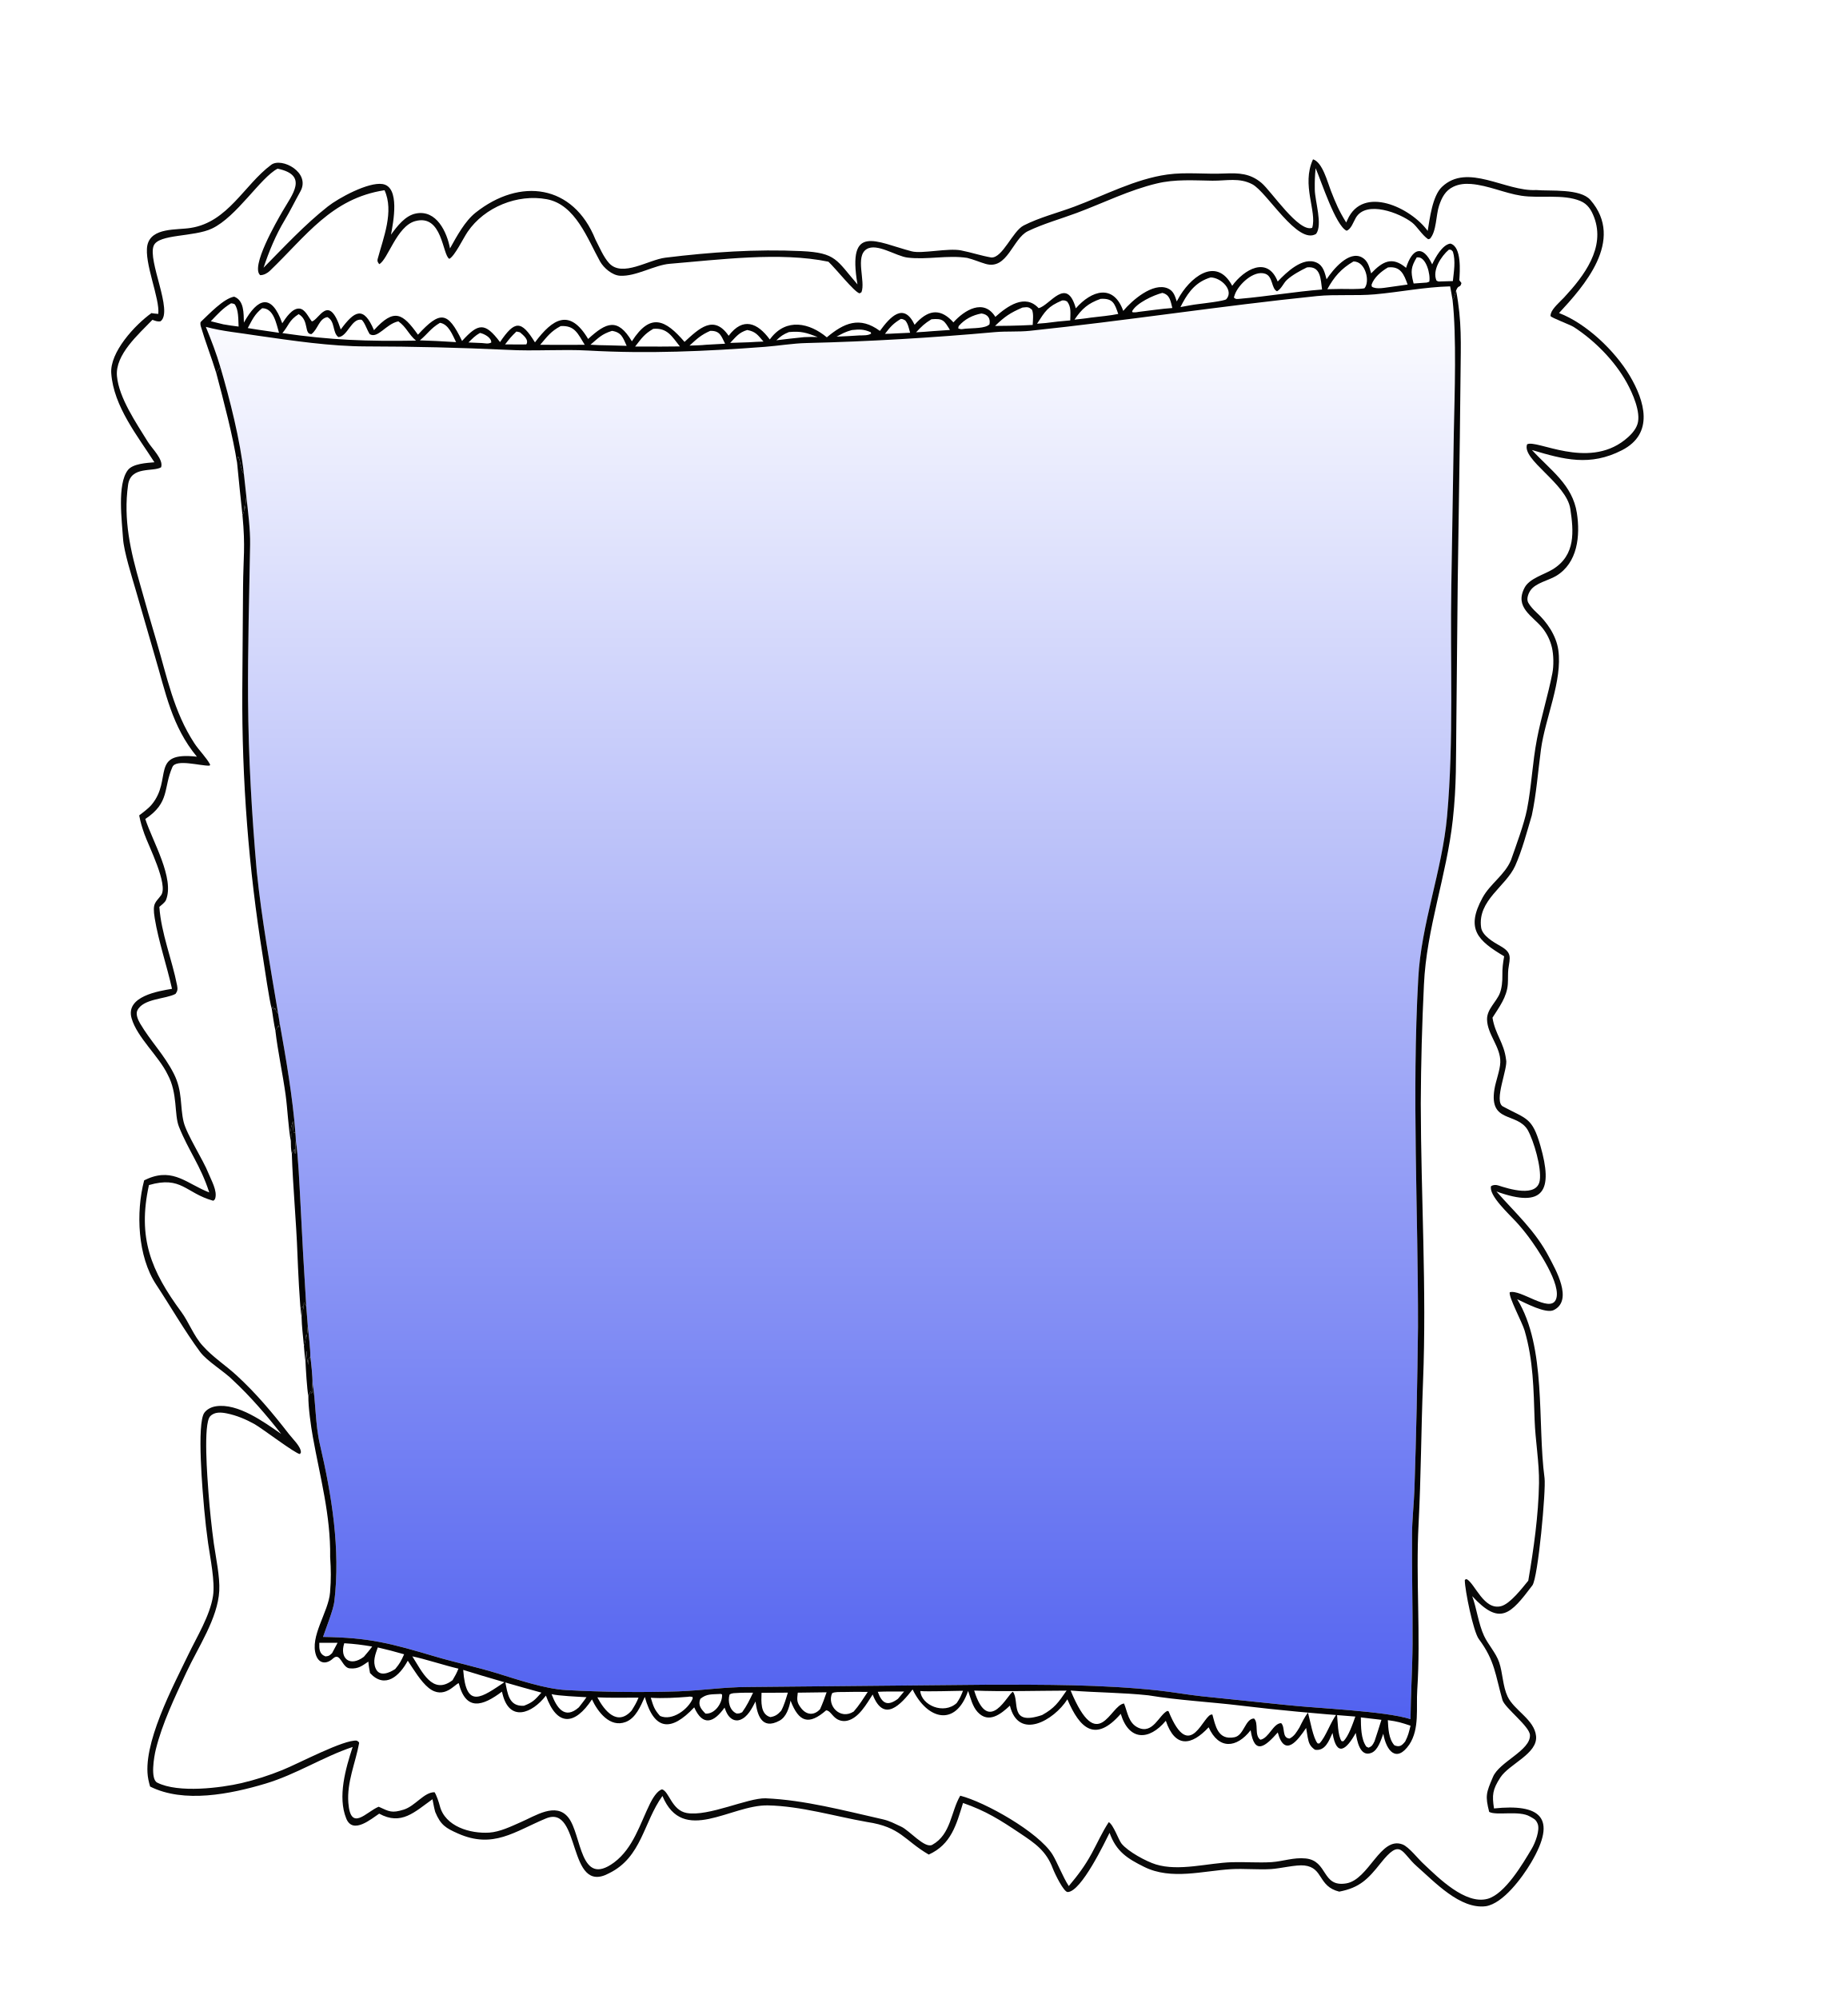
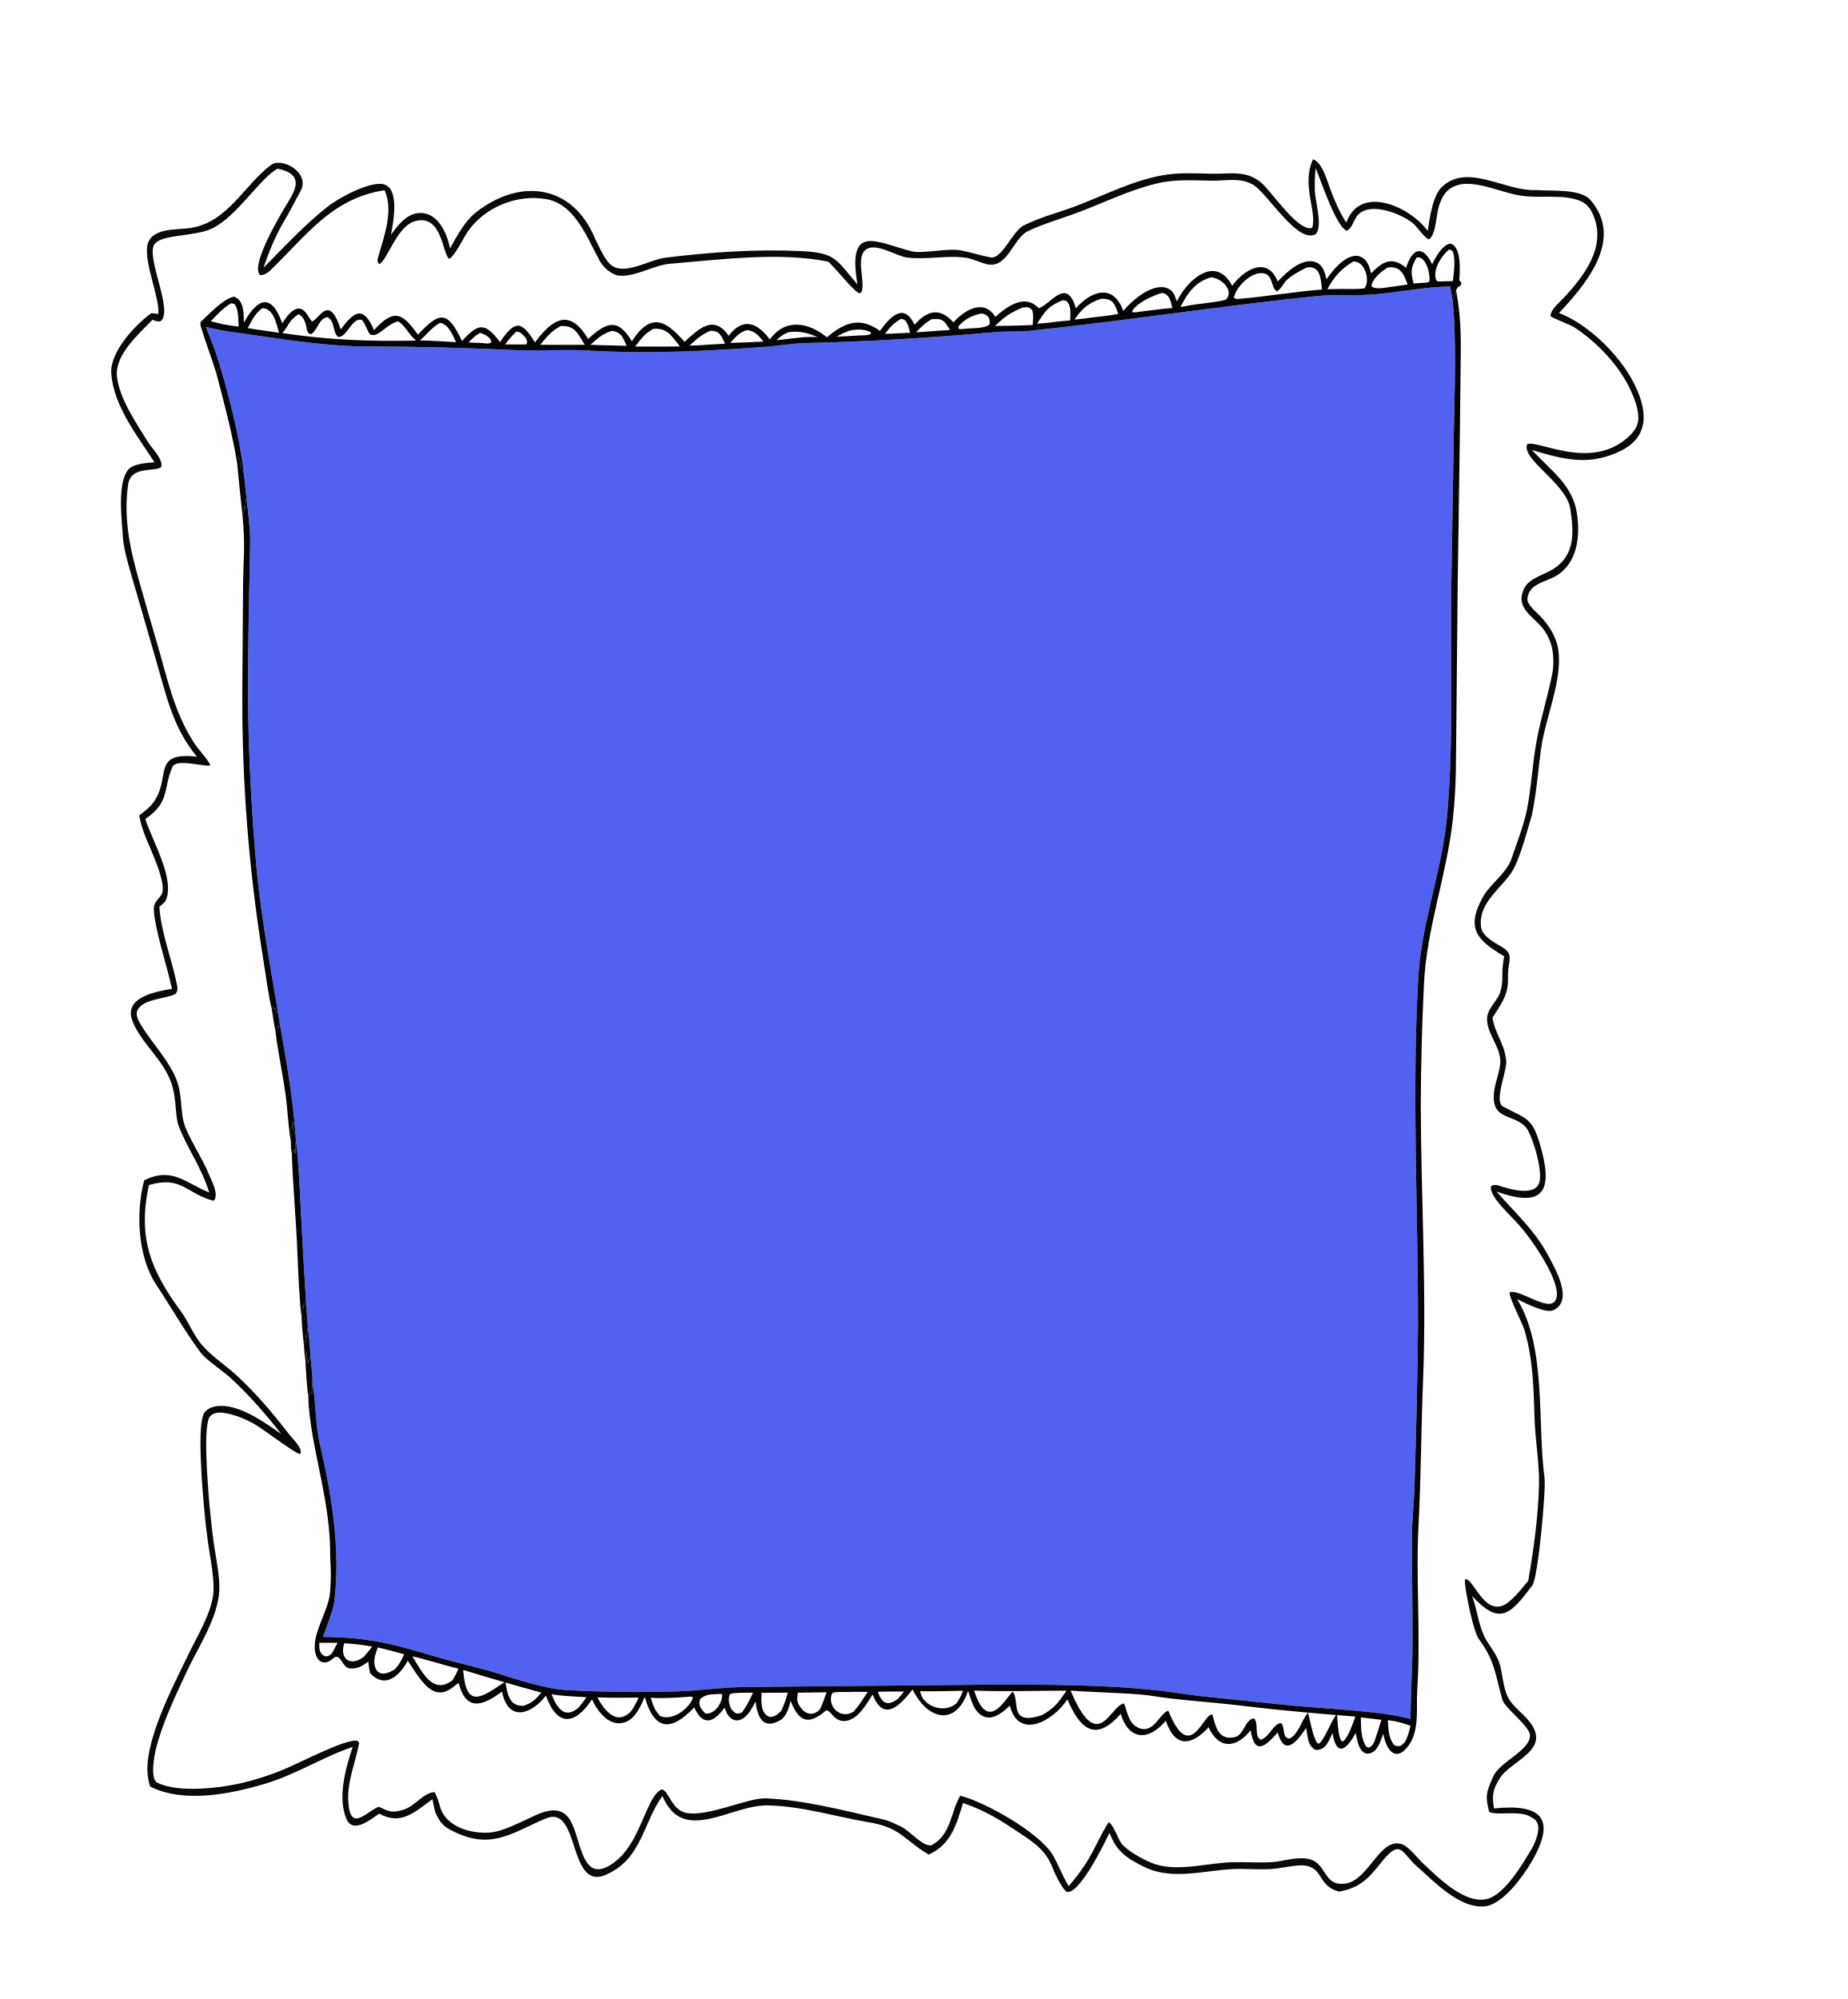
<svg xmlns="http://www.w3.org/2000/svg" preserveAspectRatio="none" overflow="visible" style="display: block;" width="177.129" height="191.625" viewBox="0 0 177.129 191.625" fill="none">
  <g id="dont eat meat frame">
    <path id="Vector" d="M125.858 15.271C126.764 15.555 127.225 17.394 127.567 18.274C128.023 19.445 128.362 20.246 129.04 21.328L129.156 21.071C130.644 17.708 135.246 19.916 136.85 22.134C137.049 20.961 137.296 18.793 138.216 17.916C140.672 15.579 144.297 18.375 147.245 18.217C148.608 18.338 151.477 18.052 152.445 19.166C155.804 23.036 151.764 27.496 149.44 30.008C152.054 30.999 154.807 33.643 156.212 36.007C157.655 38.438 158.585 41.565 155.468 43.16C152.413 44.724 149.924 44.06 146.842 43.138C148.636 45.091 150.73 46.461 151.151 49.184C151.482 51.335 151.24 53.971 149.148 55.216C148.427 55.645 147.172 55.884 146.689 56.613C146.48 56.931 146.3 57.419 146.488 57.769C146.658 58.086 147.009 58.468 147.276 58.71C148.27 59.611 149.173 60.916 149.37 62.305C149.787 65.249 148.112 68.827 147.706 71.85C147.425 73.954 147.264 76.155 146.828 78.171C146.369 79.719 145.893 81.538 145.233 83.007C144.351 84.974 141.62 86.301 141.969 88.898C142.076 89.696 143.163 90.317 143.817 90.687C144.954 91.33 144.744 91.77 144.578 92.909C144.534 93.276 144.561 93.909 144.531 94.336C144.444 95.577 143.702 96.541 143.061 97.557C143.324 99.177 144.158 99.922 144.362 101.566C144.584 102.371 143.138 105.569 144.065 106.068C146.33 107.288 146.862 107.085 147.654 109.834C148.873 114.071 148.053 115.889 143.442 114.217C145.26 116.302 147.162 117.956 148.501 120.538C149.061 121.619 150.846 124.652 148.926 125.587C148.17 125.957 146.219 124.909 145.428 124.544C148.258 129.164 147.342 136.381 148.052 141.698C148.198 142.795 147.434 151.249 146.884 151.977C144.788 154.752 143.78 155.892 141.117 153.008C141.547 154.173 141.713 155.652 142.251 156.811C142.642 157.653 143.394 158.449 143.699 159.346C144.05 160.378 144.036 161.616 144.503 162.618C145.133 163.967 147.068 164.819 147.237 166.412C147.418 168.113 144.666 169.084 143.814 170.393C143.056 171.556 143.013 172.084 143.206 173.358C147.535 172.905 149.378 174.146 146.741 178.586C145.908 179.987 144.081 182.475 142.418 182.732C139.96 183.04 137.531 180.419 135.809 178.906C134.302 177.582 134.298 176.134 132.336 178.609C131.123 180.139 130.328 180.957 128.371 181.333C126.31 180.828 126.875 179.035 125.031 178.826C124.242 178.737 122.723 179.115 121.851 179.17C120.617 179.248 119.209 179.107 118.015 179.179C115.293 179.342 112.276 180.244 109.691 178.969C108.05 178.16 106.992 177.479 106.357 175.695C105.945 176.503 103.662 181.335 102.345 181.372C101.968 181.383 101.125 179.651 100.914 179.107C100.279 177.414 99.201 176.694 97.788 175.749C95.841 174.446 94.516 173.602 92.31 172.835C91.672 174.915 91.174 176.811 89.025 177.78C86.662 176.405 86.357 175.143 83.11 174.657C79.999 174.109 76.768 173.132 73.612 173.066C70.029 172.99 65.476 176.898 63.498 172.162C61.679 174.681 61.518 178.027 58.398 179.562C54.333 181.777 55.73 172.9 52.325 174.32C49.32 175.572 47.277 177.258 43.898 175.76C42.736 175.244 42.24 174.955 41.718 173.696C41.612 173.33 41.531 172.856 41.454 172.475C39.733 173.701 38.467 175.02 36.347 173.858C35.604 174.344 33.824 175.89 33.19 174.325C32.343 172.236 33.134 169.518 33.803 167.466C30.982 168.402 28.397 170.098 25.434 170.983C22.096 171.98 17.625 172.888 14.387 171.258C14.322 171.036 14.266 170.81 14.219 170.582C13.561 167.299 16.621 161.592 18.052 158.61C18.864 156.917 20.127 154.881 20.418 152.994C20.629 151.631 20.15 149.351 19.945 147.915C19.794 146.84 19.671 145.76 19.574 144.679C19.439 143.189 18.829 136.445 19.593 135.418C19.849 135.074 20.283 134.869 20.699 134.806C22.8 134.48 25.317 136.325 26.951 137.455C25.583 135.699 23.986 133.847 22.353 132.331C21.533 131.482 19.855 130.505 19.175 129.585C17.745 127.653 16.289 125.138 14.97 123.142C13.187 120.444 13.01 116.215 13.818 113.148C13.943 113.086 14.069 113.028 14.197 112.974C16.658 111.942 17.982 113.518 20.057 114.307C19.216 111.702 18.091 110.35 17.154 108.012C16.682 106.834 17.053 104.815 16.067 103.002C15.227 101.241 13.144 99.46 12.614 97.615C12.008 95.503 15.207 95.004 16.488 94.789C15.989 92.554 15.202 90.275 14.83 88.022C14.582 86.524 14.916 86.54 15.441 85.816C16.162 84.823 14.224 81.059 13.84 79.946C13.594 79.233 13.498 78.942 13.342 78.163C13.731 77.865 14.246 77.486 14.547 77.121C16.568 74.677 14.343 72.024 18.874 72.537C16.454 69.614 15.879 66.369 14.843 62.896L13.017 56.585C12.658 55.336 11.869 52.876 11.793 51.615C11.693 49.967 11.206 46.423 12.258 45.06C12.735 44.442 14.069 44.376 14.801 44.314C13.241 41.853 10.885 38.979 10.664 35.777C10.525 33.767 12.91 31.164 14.526 30.007C14.495 30.03 15.097 30.089 15.172 30.09C15.338 28.613 13.796 25.186 14.125 23.513C14.504 21.77 16.963 22.071 18.297 21.845C21.858 21.283 23.412 17.715 25.999 15.796C27.004 15.051 29.815 16.536 28.789 18.357C28.304 19.219 27.793 20.272 27.27 21.137C26.439 22.513 25.764 24.15 25.264 25.664C27.24 23.664 29.206 21.54 31.423 19.794C32.471 18.969 35.305 17.431 36.665 17.643C38.372 17.909 37.698 21.308 37.478 22.495C38.075 21.681 38.834 20.668 39.871 20.465C41.846 20.077 42.846 22.259 43.134 23.811C43.8 22.619 44.564 21.198 45.584 20.388C49.845 17.007 54.944 17.659 57.075 22.957C57.449 23.674 57.843 24.634 58.384 25.226C59.65 26.61 62.155 24.9 63.779 24.701C68.134 24.168 72.448 23.866 76.828 24.072C80.171 24.229 80.169 24.932 82.192 27.261C81.192 21.368 83.974 23.2 87.391 24.093C88.366 24.348 90.864 23.759 92.112 24.002C93.154 24.205 94 24.506 95.019 24.683C96.107 24.742 97.05 22.173 98.116 21.618C99.671 20.828 101.363 20.415 103.007 19.799C105.889 18.72 108.818 17.161 111.889 16.73C113.668 16.479 115.598 16.718 117.394 16.63C118.758 16.575 119.822 16.615 120.914 17.529C121.859 18.32 124.484 22.315 125.779 21.838C126.258 20.257 124.72 17.745 125.858 15.271ZM14.611 30.658C13.296 32.034 11.022 33.988 11.211 36.056C11.402 38.151 13.067 40.555 14.164 42.342C14.567 42.998 15.703 44.06 15.441 44.797C14.663 45.26 12.534 44.649 12.277 46.477C11.806 49.822 12.518 52.849 13.422 55.994C13.932 57.817 14.456 59.636 14.995 61.45C16.006 64.871 16.647 68.217 18.628 71.246C19.086 71.946 19.763 72.585 20.146 73.297L20.087 73.397C19.217 73.433 16.877 72.727 16.527 73.524C15.631 75.56 16.31 76.921 13.927 78.509C14.618 80.648 16.767 84.213 15.903 86.294C15.821 86.493 15.45 86.789 15.274 86.933C15.452 89.481 16.494 91.984 16.978 94.477C17.043 94.814 17.02 95.009 16.828 95.272C15.894 95.784 13.682 95.708 13.155 96.887C12.998 97.239 13.239 97.789 13.426 98.105C14.44 99.826 15.744 101.113 16.661 102.923C17.522 104.622 17.242 106.038 17.599 107.536C17.887 108.742 19.486 111.201 19.976 112.457C20.227 113.1 20.871 114.166 20.619 114.91C20.594 114.982 20.485 115.116 20.41 115.096C17.779 114.359 17.407 112.693 14.277 113.601C13.166 118.662 14.475 121.828 17.384 125.767C18.094 126.73 18.588 128.101 19.441 129.016C20.347 130.05 21.641 130.892 22.682 131.848C24.562 133.576 26.136 135.455 27.697 137.471C28.077 137.963 28.863 138.686 28.842 139.233L28.753 139.386C28.363 139.393 25.125 136.926 24.417 136.528C23.583 136.06 22.681 135.679 21.741 135.49C21.198 135.38 20.568 135.323 20.148 135.763C19.458 136.488 19.892 141.817 19.983 143.082C20.107 144.716 20.279 146.347 20.498 147.972C20.694 149.33 21.088 151.147 21.017 152.497C20.878 155.142 18.971 157.932 17.862 160.321C16.768 162.678 15.56 165.177 14.937 167.698C14.758 168.419 14.401 170.542 15.067 170.881C17.1 171.917 21.218 171.376 23.142 170.93C24.486 170.612 25.804 170.191 27.084 169.669C28.627 169.048 33.002 166.718 34.206 166.859C34.292 166.922 34.444 166.986 34.421 167.108C34.075 169.001 33.237 170.821 33.39 172.817C33.608 175.664 35.132 173.655 36.299 173.194C37.324 173.661 37.549 173.828 38.695 173.472C39.808 173.128 40.642 171.793 41.653 171.803C41.827 172.04 42.076 172.788 42.154 173.101C42.654 175.099 45.086 175.791 46.902 175.674C47.907 175.609 49.005 175.076 49.907 174.678C51.279 174.097 53.276 172.71 54.477 174.227C55.783 175.876 55.554 180.994 58.874 178.529C60.703 177.155 61.347 174.842 62.313 172.879C62.526 172.446 62.99 171.646 63.464 171.528C64.151 171.741 64.385 173.541 65.835 173.796C67.906 174.159 71.656 172.342 73.384 172.386C77.099 172.543 80.94 173.569 84.567 174.387C85.337 174.56 85.705 174.8 86.374 175.1C87.171 175.459 88.648 177.241 89.368 176.841C91.167 175.841 91.139 173.662 92.043 172.136C94.397 172.732 99.535 175.609 100.886 177.774C101.313 178.459 101.878 179.928 102.447 180.799C103.315 179.766 103.987 178.877 104.643 177.672C105.193 176.666 105.649 175.623 106.28 174.671C106.737 174.928 107.215 176.372 107.505 176.731C108.126 177.498 109.875 178.44 110.785 178.721C113.016 179.412 115.786 178.583 118.091 178.512C119.349 178.473 120.621 178.583 121.882 178.505C123.018 178.427 123.991 178.035 125.152 178.152C127.309 178.37 126.675 180.931 129.035 180.544C131.232 180.183 132.311 175.992 134.445 176.81C135.053 177.043 135.974 178.244 136.465 178.679C137.889 180.018 140.463 182.605 142.592 182.021C144.267 181.562 145.973 178.651 146.831 177.204C147.155 176.659 147.629 175.435 147.391 174.832C147.214 174.382 146.985 174.33 146.655 174.134C145.626 173.523 143.447 174.074 142.744 173.69C142.355 172.157 142.449 171.871 143.104 170.345C143.699 168.89 146.717 167.809 146.652 166.325C146.614 165.477 144.231 163.712 144.016 162.961C143.325 160.547 143.304 159.208 141.751 157.119C141.22 156.405 140.415 152.448 140.407 151.482C140.417 151.38 140.635 151.373 140.598 151.383C141.391 151.816 142.24 154.395 143.886 153.967C144.756 153.742 145.891 152.254 146.491 151.525C147.006 148.507 147.472 145.24 147.52 142.185C147.552 140.205 147.165 138.088 147.099 136.123C146.999 133.164 146.974 130.416 146.14 127.549C145.913 126.77 144.597 124.337 144.713 123.878C145.727 123.55 148.511 125.862 149.12 124.614C149.796 123.227 147.278 119.585 146.54 118.596C146.159 118.082 145.751 117.588 145.318 117.116C144.703 116.437 142.662 114.583 142.926 113.7C143.133 113.572 143.389 113.565 143.611 113.637C144.596 113.954 147.352 114.845 147.595 113.14C147.766 111.94 147.039 109.397 146.429 108.306C145.389 106.605 142.725 107.681 143.246 104.423C143.372 103.634 143.783 102.606 143.809 101.842C143.863 100.368 142.561 99.173 142.539 97.72C142.524 96.747 143.418 96.064 143.756 95.231C143.96 94.728 144.018 94.048 144.008 93.498C143.996 92.832 144.062 92.332 144.179 91.67C141.638 90.159 140.471 89.047 142.109 86.051C142.841 84.712 144.249 83.869 144.836 82.445C145.316 81.067 146.091 78.994 146.367 77.599C146.811 75.355 146.884 73.111 147.329 70.815C147.749 68.647 148.382 66.663 148.802 64.528C148.941 63.823 148.925 62.756 148.753 62.049C148.591 61.372 148.281 60.738 147.845 60.195C146.933 59.058 145.13 58.233 146.143 56.325C146.609 55.448 147.995 55.087 148.824 54.583C151.069 53.215 150.835 50.891 150.521 48.782C150.156 46.336 145.83 44.069 146.379 42.592C147.291 42.092 152.142 45.005 155.731 42.183C156.23 41.79 156.769 41.262 156.961 40.645C157.311 39.52 156.477 37.669 155.94 36.696C154.788 34.599 152.855 32.642 150.844 31.342C150.54 31.145 148.693 30.454 148.627 30.297C148.606 30.249 148.66 30.052 148.666 30.031C148.815 29.54 149.591 28.873 149.94 28.497C151.836 26.451 153.908 23.742 152.8 20.822C152.537 20.13 152.192 19.562 151.483 19.266C149.834 18.578 147.601 19.035 145.826 18.763C144.195 18.513 142.662 17.77 141.011 17.637C140.422 17.59 139.857 17.643 139.315 17.898C138.545 18.262 138.206 18.93 137.945 19.703C137.631 20.634 137.71 22.167 137.067 22.888L136.897 22.935C136.293 22.52 135.842 21.715 135.358 21.338C134.183 20.421 130.955 19.164 129.959 20.881C129.717 21.296 129.511 21.97 129.075 22.117C128.016 21.626 126.645 17.346 126.107 16.122C126.034 16.95 126.018 17.321 126.027 18.145C126.041 19.311 126.802 21.525 126.157 22.418C124.393 23.52 121.451 18.413 120.045 17.668C118.796 17.006 117.578 17.334 116.221 17.322C114.428 17.296 112.643 17.162 110.88 17.589C108.236 18.218 105.752 19.465 103.213 20.411C101.691 20.979 99.966 21.462 98.528 22.16C97.061 22.871 96.569 25.906 94.476 25.297C93.878 25.123 93.308 24.866 92.706 24.721C90.803 24.434 88.877 24.924 86.987 24.692C85.883 24.556 84.056 23.27 83.072 23.881C81.938 24.585 82.988 26.969 82.574 28.014L82.394 28.123C81.878 27.987 80.144 25.78 79.408 25.088C74.788 24.123 68.913 24.899 64.195 25.287C62.73 25.407 60.97 26.514 59.444 26.433C58.679 26.398 57.859 25.674 57.515 25.058C56.323 22.923 55.171 19.614 52.419 19.098C49.602 18.57 46.447 19.853 44.831 22.213C44.386 22.862 43.611 24.515 43.073 24.813C42.401 24.474 42.427 20.465 39.788 21.2C38.025 21.692 37.187 24.878 36.353 25.323C36.228 25.157 36.138 25.06 36.209 24.796C36.744 22.798 37.788 20.264 36.858 18.235C31.766 19.02 29.351 22.622 25.866 25.963C25.623 26.196 25.282 26.377 24.942 26.377C23.994 25.591 26.501 21.26 27.07 20.274C28.011 18.642 29.604 16.795 26.608 16.169C24.964 17.026 22.693 20.789 20.311 21.912C18.563 22.735 15.223 22.415 14.738 23.541C14.119 24.977 16.631 29.854 15.391 30.797C15.08 30.854 14.911 30.761 14.611 30.658Z" fill="black" fill-opacity="0.961" />
-     <path id="Vector_2" d="M19.729 31.331C21.317 31.767 23.032 31.907 24.651 32.173C28.051 32.658 31.668 33.204 35.111 33.208C39.63 33.215 44.092 33.323 48.608 33.535C51.167 33.681 53.882 33.464 56.42 33.606C62.102 33.925 67.651 33.681 73.316 33.248C74.603 33.15 75.985 32.916 77.274 32.885C83.309 32.741 89.346 32.38 95.359 31.839C96.473 31.739 97.602 31.829 98.712 31.712C107.909 30.748 117.043 29.322 126.24 28.381C127.97 28.204 130.017 28.373 131.776 28.216C134.215 27.997 136.54 27.514 139.002 27.451C139.087 27.88 139.16 28.338 139.236 28.77C139.625 32.232 139.434 37.769 139.356 41.416L139.117 56.157C138.989 63.469 139.365 70.948 138.709 78.247C138.241 83.46 136.213 88.568 135.945 93.804C135.325 104.947 135.939 116.039 135.92 127.207C135.865 132.393 135.752 137.58 135.58 142.763C135.529 144.133 135.356 145.75 135.348 147.066C135.323 150.564 135.419 154.08 135.398 157.584C135.384 160.018 135.221 162.373 135.202 164.798C132.747 164.009 126.152 163.763 123.195 163.431L115.194 162.606C113.789 162.455 112.394 162.194 110.985 162.045C105.559 161.468 100.179 161.494 94.736 161.497L71.713 161.717C69.319 161.723 67.3 162.055 65.031 162.135C61.571 162.255 57.727 162.2 54.269 162.012C52.252 161.903 49.642 161.016 47.639 160.398C45.731 159.809 43.565 159.343 41.736 158.802C37.422 157.525 35.404 156.981 30.967 156.916C31.244 156.085 31.951 154.338 32.049 153.525C32.648 148.545 31.8 143.327 30.67 138.485C30.205 136.492 30.285 134.419 29.953 132.539C29.977 132.02 29.822 130.56 29.747 130.037C29.769 129.426 29.574 127.792 29.506 127.121L29.356 125.231C29.142 121.862 28.953 118.493 28.789 115.122C28.706 113.616 28.587 110.794 28.36 109.346C28.365 109.179 28.328 108.786 28.316 108.6C28.062 105.234 27.409 101.412 26.807 98.06L26.662 97.168C25.908 92.644 25.085 88.119 24.615 83.556C24.134 78.117 23.814 72.555 23.778 67.09C23.745 62.155 23.888 57.133 23.975 52.198C24 50.757 23.772 49.028 23.614 47.591L23.378 45.428C23.026 42.203 22.036 38.299 21.121 35.185C20.734 33.856 20.248 32.611 19.729 31.331Z" fill="url(#paint0_linear_0_23)" />
+     <path id="Vector_2" d="M19.729 31.331C21.317 31.767 23.032 31.907 24.651 32.173C28.051 32.658 31.668 33.204 35.111 33.208C39.63 33.215 44.092 33.323 48.608 33.535C51.167 33.681 53.882 33.464 56.42 33.606C62.102 33.925 67.651 33.681 73.316 33.248C74.603 33.15 75.985 32.916 77.274 32.885C83.309 32.741 89.346 32.38 95.359 31.839C96.473 31.739 97.602 31.829 98.712 31.712C107.909 30.748 117.043 29.322 126.24 28.381C127.97 28.204 130.017 28.373 131.776 28.216C134.215 27.997 136.54 27.514 139.002 27.451C139.087 27.88 139.16 28.338 139.236 28.77C139.625 32.232 139.434 37.769 139.356 41.416L139.117 56.157C138.989 63.469 139.365 70.948 138.709 78.247C138.241 83.46 136.213 88.568 135.945 93.804C135.325 104.947 135.939 116.039 135.92 127.207C135.865 132.393 135.752 137.58 135.58 142.763C135.529 144.133 135.356 145.75 135.348 147.066C135.323 150.564 135.419 154.08 135.398 157.584C135.384 160.018 135.221 162.373 135.202 164.798C132.747 164.009 126.152 163.763 123.195 163.431L115.194 162.606C113.789 162.455 112.394 162.194 110.985 162.045C105.559 161.468 100.179 161.494 94.736 161.497L71.713 161.717C69.319 161.723 67.3 162.055 65.031 162.135C61.571 162.255 57.727 162.2 54.269 162.012C52.252 161.903 49.642 161.016 47.639 160.398C45.731 159.809 43.565 159.343 41.736 158.802C37.422 157.525 35.404 156.981 30.967 156.916C31.244 156.085 31.951 154.338 32.049 153.525C32.648 148.545 31.8 143.327 30.67 138.485C30.205 136.492 30.285 134.419 29.953 132.539C29.977 132.02 29.822 130.56 29.747 130.037C29.769 129.426 29.574 127.792 29.506 127.121L29.356 125.231C29.142 121.862 28.953 118.493 28.789 115.122C28.706 113.616 28.587 110.794 28.36 109.346C28.365 109.179 28.328 108.786 28.316 108.6C28.062 105.234 27.409 101.412 26.807 98.06L26.662 97.168C25.908 92.644 25.085 88.119 24.615 83.556C24.134 78.117 23.814 72.555 23.778 67.09C23.745 62.155 23.888 57.133 23.975 52.198C24 50.757 23.772 49.028 23.614 47.591L23.378 45.428C23.026 42.203 22.036 38.299 21.121 35.185C20.734 33.856 20.248 32.611 19.729 31.331Z" fill="#5262F0" />
    <path id="Vector_3" d="M139.236 28.769C139.405 28.52 139.487 28.147 139.573 27.849C140.135 30.802 140.025 32.938 139.998 35.919L139.932 41.882L139.727 55.943L139.595 69.518C139.55 72.835 139.625 75.225 139.258 78.569C138.66 83.991 136.732 88.991 136.49 94.394C136.306 98.18 136.205 101.968 136.187 105.759C136.2 114.654 136.761 123.561 136.403 132.47C136.219 137.032 136.214 141.557 135.974 146.131C135.7 151.363 136.193 156.75 135.849 161.998C135.736 163.725 136.085 165.709 135.093 167.226C133.854 169.03 132.884 167.842 132.595 166.199C132.371 166.802 132.089 167.768 131.465 168.026C130.326 168.496 130.064 166.764 129.955 166.118C129.086 167.7 128.118 168.524 127.727 166.119C127.386 166.876 127.029 167.884 126.047 167.732C125.57 167.4 125.452 167.106 125.347 166.533C125.294 166.237 125.244 165.938 125.199 165.641C124.4 166.83 123.143 168.535 122.479 166.076C121.312 167.388 120.248 168.337 119.878 165.86C118.532 167.591 116.823 167.736 115.853 165.578C114.209 167.354 112.642 167.588 111.748 164.954C110.124 166.896 108.205 166.875 107.429 164.288C104.97 167.105 103.5 165.679 102.312 162.898C101.029 164.919 97.63 166.878 96.802 163.503C95.959 164.298 94.762 165.264 93.709 164.117C93.214 163.577 93.038 162.779 92.796 162.092C91.599 165.58 88.884 164.848 87.477 161.951C86.35 163.393 84.717 165.214 83.649 162.437C83.061 163.341 82.315 164.702 81.203 164.948C80.846 165.029 80.471 164.957 80.168 164.75C79.745 164.461 79.555 163.974 79.191 163.952C77.529 165.402 76.58 165.11 75.777 163.023C75.637 163.731 75.375 164.585 74.724 164.941C72.976 165.895 72.57 164.293 72.42 163.108C72.076 163.751 71.676 164.608 70.923 164.87C70.689 164.954 70.431 164.932 70.214 164.812C69.785 164.574 69.614 164.131 69.451 163.692C68.436 165.117 67.377 165.539 66.544 163.668C64.329 166.025 62.713 165.915 61.806 162.667C61.407 163.547 60.943 164.697 59.984 165.066C58.452 165.656 57.286 164.074 56.742 162.906C55.092 165.41 53.392 165.527 52.328 162.541C51 164.274 48.84 165.1 48.171 162.391L48.134 162.248L48.113 162.162C46.281 163.54 44.667 164.081 43.973 161.353C43.642 161.388 42.559 162.989 41.086 161.801C40.331 161.192 39.64 160.024 39.087 159.196C38.31 160.641 36.917 161.946 35.468 160.38C35.398 159.987 35.338 159.683 35.308 159.282C34.713 159.683 34.356 159.988 33.584 159.934C32.768 159.951 32.662 158.29 31.913 158.989C31.337 159.528 30.595 159.531 30.296 158.677C29.665 156.876 31.489 154.532 31.637 152.658C31.741 151.35 31.726 150.5 31.647 149.241C31.7 145.25 30.686 141.629 29.99 137.759C29.806 136.739 29.537 134.848 29.558 133.82C29.623 133.72 29.735 133.471 29.793 133.352C29.815 133.425 29.837 133.497 29.859 133.57L29.918 133.512C29.898 133.133 29.92 132.92 29.953 132.538C30.284 134.418 30.205 136.491 30.67 138.484C31.8 143.326 32.648 148.544 32.048 153.524C31.951 154.337 31.243 156.084 30.966 156.915C35.403 156.98 37.422 157.524 41.735 158.801C43.564 159.343 45.73 159.808 47.639 160.397C49.642 161.015 52.251 161.902 54.269 162.011C57.727 162.199 61.571 162.254 65.031 162.134C67.3 162.054 69.319 161.722 71.712 161.716L94.736 161.496C100.179 161.493 105.559 161.467 110.984 162.044C112.394 162.194 113.789 162.454 115.194 162.605L123.194 163.43C126.152 163.762 132.747 164.008 135.201 164.797C135.221 162.372 135.384 160.017 135.398 157.583C135.418 154.079 135.323 150.563 135.347 147.065C135.356 145.749 135.529 144.132 135.579 142.762C135.751 137.579 135.865 132.392 135.92 127.206C135.939 116.038 135.325 104.946 135.945 93.803C136.213 88.567 138.24 83.46 138.708 78.246C139.364 70.948 138.989 63.468 139.116 56.156L139.356 41.415C139.433 37.768 139.624 32.231 139.236 28.769ZM129.915 164.55C126.179 164.264 122.646 163.95 118.915 163.498C115.987 163.143 113.005 162.998 110.069 162.514C107.623 162.249 105.082 162.255 102.624 162.058C105.257 168.379 106.421 163.419 107.746 163.3C108.085 164.137 108.163 165.177 109.09 165.611C110.522 166.28 111.1 164.381 111.899 164.006L112.014 164.048C114.109 169.225 115.378 164.113 116.213 164.361C116.502 165.379 116.71 166.857 118.333 166.532C119.252 166.348 119.347 164.76 120.203 164.734C120.68 165.189 120.201 166.351 120.815 166.77C121.63 166.632 122.04 165.192 122.804 165.18C123.225 165.591 122.839 166.595 123.607 166.658C124.078 166.422 124.269 166.051 124.555 165.602C124.845 165.019 125.002 164.692 125.375 164.163C125.574 164.9 125.872 166.649 126.302 167.124L126.466 167.129C127.078 166.534 127.535 165.055 128.155 164.282C128.227 164.995 128.225 166.378 128.595 166.906L128.761 166.921C129.266 166.459 129.679 165.21 129.915 164.55ZM44.4 160.078C44.669 163.92 46.174 162.708 48.427 161.205C48.658 162.335 48.761 163.606 50.224 163.513C51.106 163.175 51.289 162.929 51.897 162.256C49.671 161.649 46.613 160.772 44.4 160.078ZM43.379 161.065C43.633 160.637 43.75 160.433 43.944 159.958C42.629 159.653 40.659 159.007 39.524 158.78C40.45 160.225 41.452 162.535 43.379 161.065ZM62.381 162.747C62.625 163.532 62.703 163.867 63.269 164.492C64.436 165.009 65.971 163.85 66.399 162.827L66.381 162.668C66.163 162.637 66.142 162.621 65.929 162.659C64.823 162.744 63.486 162.825 62.381 162.747ZM83.178 162.187C82.381 162.175 81.583 162.179 80.785 162.198C80.484 162.205 80.002 162.171 79.763 162.313C79.238 163.489 80.531 164.911 81.831 164.068C82.342 163.493 82.754 162.829 83.178 162.187ZM60.539 163.982C60.845 163.489 60.984 163.275 61.206 162.736C59.997 162.732 58.438 162.772 57.259 162.709C57.949 164.013 59.168 165.506 60.539 163.982ZM102.234 162.065C99.566 162.073 95.999 162.171 93.379 162.06C94.77 166.523 96.653 162.246 97.097 162.178C97.772 163.092 96.674 165.485 99.891 164.405C101.104 163.731 101.45 163.197 102.234 162.065ZM37.885 159.991C38.339 159.443 38.44 159.238 38.736 158.581C37.852 158.322 37.106 158.133 36.211 157.924C35.976 158.595 35.707 159.255 36.018 159.956C36.386 160.783 37.355 160.349 37.885 159.991ZM92.306 162.079C91.53 162.085 88.836 162.173 88.212 162.104C88.322 163.46 90.452 164.39 91.703 163.256C92.034 162.76 92.089 162.623 92.306 162.079ZM32.999 157.522C32.529 158.957 33.524 159.839 34.876 158.822C35.152 158.497 35.427 158.184 35.675 157.837C34.658 157.67 34.036 157.587 32.999 157.522ZM71.141 164.134C71.615 163.471 71.827 163.001 72.185 162.261C71.778 162.267 71.127 162.255 70.741 162.285C70.413 162.311 70.172 162.276 69.932 162.441C69.74 163.09 69.936 163.969 70.6 164.255C70.894 164.255 70.874 164.258 71.141 164.134ZM132.415 164.863L130.443 164.63C130.454 165.501 130.442 166.703 130.97 167.435L131.176 167.533C131.514 167.404 131.577 167.273 131.755 166.914C131.983 166.233 132.203 165.549 132.415 164.863ZM86.661 162.15C85.874 162.154 84.912 162.133 84.139 162.178C84.547 163.299 85.059 163.596 86.07 162.852L86.661 162.15ZM135.204 165.427C134.308 165.125 133.964 165.02 133.03 164.895C133.073 165.695 133.107 166.694 133.661 167.308C134.163 167.503 134.364 167.344 134.694 166.94C134.99 166.356 135.046 166.061 135.204 165.427ZM67.622 164.266C68.554 164.34 69.278 163.186 69.211 162.429C69.05 162.373 69.114 162.369 69.025 162.383C68.202 162.436 67.741 162.353 67.132 162.85C66.882 163.445 67.197 163.837 67.622 164.266ZM31.833 158.468L32.359 157.478L30.608 157.481C30.59 158.056 30.593 158.553 31.196 158.784C31.548 158.748 31.559 158.719 31.833 158.468ZM55.486 163.667C55.719 163.364 56.008 163.008 56.215 162.694C55.484 162.653 53.488 162.567 52.87 162.401C53.347 163.669 54.111 164.886 55.486 163.667ZM76.47 162.261C76.391 162.937 76.353 163.187 76.8 163.756C77.314 164.411 78.035 164.471 78.609 163.839C78.866 163.264 79.027 162.822 79.233 162.224L76.47 162.261ZM72.996 162.274C72.976 163.091 72.862 164.324 73.84 164.602C74.319 164.526 74.546 164.356 74.877 163.998C75.175 163.448 75.332 162.856 75.519 162.258L72.996 162.274Z" fill="black" fill-opacity="0.984" />
    <path id="Vector_4" d="M137.279 25.34C137.582 24.686 138.257 23.449 139.023 23.351C140.13 23.642 139.932 26.068 139.882 26.86C139.95 26.951 140.018 27.042 140.086 27.133C139.953 27.667 139.814 27.233 139.573 27.85C139.487 28.148 139.406 28.521 139.236 28.77C139.16 28.337 139.087 27.879 139.002 27.451C136.54 27.514 134.215 27.997 131.776 28.216C130.017 28.373 127.97 28.204 126.24 28.381C117.043 29.322 107.909 30.748 98.712 31.712C97.602 31.828 96.473 31.738 95.358 31.838C89.346 32.38 83.309 32.74 77.273 32.885C75.985 32.916 74.603 33.15 73.316 33.248C67.651 33.68 62.102 33.925 56.42 33.606C53.882 33.463 51.167 33.681 48.608 33.534C44.092 33.323 39.63 33.214 35.11 33.208C31.668 33.203 28.051 32.658 24.651 32.172C23.032 31.907 21.317 31.767 19.729 31.331C20.248 32.611 20.734 33.856 21.121 35.185L20.727 35.75C20.267 34.249 19.686 32.774 19.248 31.282C19.217 31.175 19.171 30.923 19.261 30.839C20.029 30.119 21.421 28.62 22.444 28.438C23.41 28.799 23.352 30.043 23.378 30.925C24.717 28.515 26.033 28.108 27.056 30.991C27.383 30.494 28.003 29.531 28.691 29.58C29.249 29.619 29.556 30.397 29.89 30.809C30.575 30.702 31.514 28.009 32.661 31.583C33.98 29.795 34.84 29.278 35.848 31.65C37.791 29.502 38.596 30.033 40.062 32.083C42.197 29.771 42.917 29.829 44.29 32.685C45.851 30.974 46.474 30.863 47.929 32.791C49.338 30.71 49.96 30.675 51.279 32.82C52.98 30.541 54.606 29.524 56.375 32.493C58.119 30.893 59.207 30.435 60.569 32.718C62.359 29.919 63.796 30.661 65.615 32.772C67.005 31.493 68.419 30.113 69.844 32.188C71.219 30.364 72.61 30.938 73.787 32.542L73.883 32.416C75.384 30.472 77.584 30.941 79.255 32.336C80.901 30.959 82.397 30.291 84.342 31.721C85.319 30.382 86.627 28.935 87.669 31.134C87.742 31.048 87.817 30.964 87.895 30.882C89.126 29.613 90.248 29.629 91.389 30.903C92.448 29.716 94.301 28.592 95.408 30.375C96.552 29.352 98.252 28.125 99.554 29.539C100.639 29.297 102.239 26.413 103.123 29.557C104.615 27.849 106.722 27.164 107.669 29.802C108.49 28.814 110.51 27.031 111.943 27.648C112.493 27.885 112.624 28.373 112.798 28.897L112.841 28.815L112.915 28.68C113.981 26.684 116.55 24.468 118.113 27.395C119.23 25.843 121.491 24.492 122.473 26.987C123.277 26.14 124.902 24.542 126.237 25.189C126.854 25.488 126.989 26.161 127.157 26.773C127.771 25.851 129.293 23.976 130.558 24.679C131.135 24.999 131.257 25.619 131.43 26.205C132.524 25.058 133.447 24.544 134.777 25.676C135.359 23.835 136.357 23.384 137.279 25.34ZM27.068 31.931C31.682 32.607 35.253 32.73 39.875 32.651C39.153 32.046 38.973 31.363 38.183 30.804C36.986 31.055 36.225 32.494 35.441 32.035C35.138 31.556 34.986 30.951 34.667 30.654C33.696 30.464 33.314 32.276 32.436 32.313C31.844 31.877 32.146 30.789 31.379 30.399C30.573 30.539 30.494 31.539 29.854 32.026C29.119 32.044 29.66 30.718 28.627 30.113C27.677 30.725 27.71 31.169 27.068 31.931ZM118.27 28.524C118.474 28.7 118.524 28.669 118.887 28.638C121.412 28.42 124.219 27.943 126.724 27.753C126.585 26.768 126.614 25.475 125.278 25.631C124.657 25.937 123.87 26.355 123.353 26.834C123.018 27.145 122.842 27.677 122.407 27.923C121.852 27.672 122.034 26.502 121.279 26.243C120.177 25.866 118.709 27.272 118.365 28.232C118.332 28.329 118.3 28.426 118.27 28.524ZM113.152 29.436C113.672 29.344 114.372 29.201 114.882 29.147C115.329 29.087 117.387 28.856 117.546 28.68C118.285 27.865 117.106 26.626 116.051 26.593C114.731 26.985 113.986 27.869 113.353 29.047C113.284 29.175 113.216 29.305 113.152 29.436ZM127.229 27.722L128.543 27.697C129.138 27.701 130.241 27.741 130.784 27.637C131.346 27.011 130.911 25.042 129.731 25.065C128.558 25.752 127.884 26.53 127.229 27.722ZM51.779 33.051L54.225 33.059L56.049 33.051C55.385 31.988 55.108 31.177 53.743 31.259C52.789 31.769 52.471 32.246 51.779 33.051ZM102.997 30.64C103.478 30.584 104.074 30.529 104.542 30.449C105.269 30.36 106.509 30.245 107.188 30.095C106.841 29.1 106.693 28.582 105.5 28.648C104.315 29.067 103.703 29.588 102.997 30.64ZM133.359 27.497L134.924 27.276C134.58 26.307 134.256 25.489 133.038 25.637C132.404 26.01 131.71 26.582 131.467 27.296L131.496 27.479C131.926 27.773 132.782 27.566 133.359 27.497ZM60.879 33.221L63.418 33.223L65.169 33.209C64.412 32.258 63.967 31.404 62.619 31.523C61.762 32.014 61.488 32.442 60.879 33.221ZM99.406 31.032L100.237 30.965C101.018 30.858 101.802 30.775 102.588 30.713C102.592 30.013 102.703 29.424 102.286 28.899C102.047 28.793 102.064 28.789 101.804 28.801C100.421 29.396 100.201 29.806 99.406 31.032ZM138.087 26.979L139.263 26.945C139.358 26.008 139.542 25.02 139.267 24.127C139.056 23.905 139.181 23.966 138.886 23.928C138.148 24.549 137.254 25.913 137.695 26.9C137.885 26.998 137.872 26.99 138.087 26.979ZM67.691 33.048L69.504 32.948C69.127 32.206 69.022 31.695 68.08 31.715C67.189 32.11 66.817 32.467 66.095 33.129C66.602 33.111 67.196 33.104 67.691 33.048ZM87.809 31.856C88.333 31.821 88.914 31.795 89.431 31.741L91.055 31.63C90.515 30.742 90.397 30.496 89.284 30.605C88.616 31.011 88.35 31.284 87.809 31.856ZM42.173 30.946C41.27 31.479 40.997 32.01 40.244 32.627L41.85 32.69L43.718 32.797C43.365 32.101 43.009 31.078 42.173 30.946ZM87.238 31.898C87.119 31.473 87.048 31.043 86.771 30.716C86.574 30.612 86.564 30.584 86.347 30.572C85.613 31.018 85.355 31.318 84.827 32.001C85.109 31.992 85.563 31.992 85.828 31.963L87.238 31.898ZM69.991 32.871L71.778 32.811C72.237 32.786 72.726 32.751 73.183 32.743C72.639 32.117 72.446 31.787 71.624 31.634C70.834 31.87 70.559 32.273 69.991 32.871ZM81.65 31.64C81.011 31.817 80.774 31.959 80.19 32.271C80.906 32.236 81.654 32.21 82.366 32.154C82.739 32.142 83.204 32.176 83.499 31.982L83.469 31.852C82.785 31.544 82.376 31.565 81.65 31.64ZM44.906 32.829L46.2 32.884C46.595 32.913 46.759 32.987 47.087 32.837C47.123 32.368 46.407 31.991 46.007 31.915C45.534 32.179 45.287 32.455 44.906 32.829ZM77.069 32.32C77.545 32.299 77.902 32.292 78.382 32.308C77.296 31.895 76.795 31.724 75.62 31.833C75.049 32.067 74.876 32.2 74.417 32.619C75.285 32.519 76.203 32.397 77.069 32.32ZM48.415 33.014L49.991 33.023L50.448 33.014C50.73 32.572 50.16 32.133 49.842 31.858C49.734 31.831 49.605 31.79 49.498 31.783C49.015 32.247 48.827 32.479 48.415 33.014ZM94.077 30.05C93.232 30.204 92.456 30.6 91.894 31.261L91.844 31.473C92.152 31.611 92.171 31.545 92.564 31.506C93.249 31.443 94.448 31.502 94.846 31.089C94.96 30.502 94.669 30.13 94.077 30.05ZM98.989 31.149C99.007 30.7 99.086 30.089 98.924 29.7C98.584 29.386 98.457 29.439 98.006 29.483C96.827 29.988 96.309 30.345 95.378 31.244L96.776 31.227C97.514 31.215 98.252 31.188 98.989 31.149ZM23.75 31.449C24.428 31.555 25.124 31.673 25.803 31.761L26.745 31.901C26.481 31.026 26.239 29.54 25.127 29.546C24.4 30.128 24.187 30.64 23.75 31.449ZM58.659 31.717C57.669 32.032 57.392 32.37 56.598 33.045C57.172 33.075 57.718 33.107 58.294 33.104L60.068 33.152C59.715 32.377 59.581 31.855 58.659 31.717ZM135.805 24.667C135.249 25.594 135.207 26.006 135.469 27.05L135.503 27.177L136.762 27.087L137.002 27.005C137.14 26.332 136.703 24.592 135.876 24.671C135.853 24.669 135.828 24.668 135.805 24.667ZM22.148 29.074C21.334 29.567 20.868 30.11 20.207 30.794C20.605 30.893 21.01 30.998 21.408 31.091C21.89 31.168 22.386 31.256 22.871 31.305C22.837 30.639 22.879 29.652 22.483 29.154C22.326 29.104 22.309 29.084 22.148 29.074ZM111.414 28.077C110.561 28.294 108.935 29.044 108.514 29.842L108.569 29.938C108.812 29.939 108.886 29.949 109.126 29.898C110.122 29.779 111.393 29.591 112.372 29.526C112.202 28.879 112.157 28.254 111.414 28.077Z" fill="black" fill-opacity="0.984" />
    <path id="Vector_5" d="M23.613 47.59C23.771 49.026 23.999 50.756 23.974 52.197C23.887 57.132 23.744 62.153 23.777 67.088C23.813 72.554 24.133 78.115 24.614 83.555C25.084 88.117 25.907 92.642 26.661 97.167C26.533 97.021 26.387 96.823 26.369 96.627L26.267 96.777C26.237 96.676 26.205 96.575 26.172 96.474L26.052 96.731C25.807 95.896 25.354 92.694 25.188 91.666C23.833 83.253 23.176 74.742 23.225 66.221L23.297 56.319C23.319 53.399 23.536 52.498 23.242 49.387C23.418 49.078 23.439 48.744 23.44 48.396L23.481 48.795C23.514 48.765 23.588 47.776 23.613 47.59Z" fill="black" fill-opacity="0.984" />
    <path id="Vector_6" d="M28.36 109.345C28.587 110.793 28.706 113.615 28.788 115.121C28.953 118.492 29.142 121.861 29.356 125.23L29.131 124.851C29.099 125.102 29.094 125.295 29.087 125.545L29.033 125.249L28.874 125.346L28.892 125.444C28.961 125.84 28.967 125.862 28.907 126.249C28.736 125.434 28.55 121.271 28.513 120.253C28.398 117.07 28.073 113.74 27.972 110.589C28.067 110.409 28.112 110.314 28.232 110.15L28.262 110.55L28.323 110.587C28.302 110.068 28.312 109.857 28.36 109.345Z" fill="black" fill-opacity="0.984" />
    <path id="Vector_7" d="M26.806 98.058C27.408 101.409 28.061 105.232 28.315 108.598L28.146 108.555C28.087 108.175 28.039 107.825 28.093 107.441C27.667 108.749 28.026 108.07 27.878 109.391C27.654 108.276 27.552 106.216 27.376 104.941C27.1 102.943 26.622 100.759 26.397 98.795L26.681 98.316L26.643 98.464L26.689 98.461L26.806 98.058Z" fill="black" fill-opacity="0.98" />
    <path id="Vector_8" d="M20.727 35.749L21.121 35.184C22.035 38.298 23.026 42.202 23.378 45.427C22.995 44.931 23.076 44.017 22.82 43.782L22.788 43.795L22.737 44.467C22.365 41.931 21.398 38.28 20.727 35.749Z" fill="black" fill-opacity="0.988" />
    <path id="Vector_9" d="M22.736 44.465L22.787 43.794L22.819 43.781C23.075 44.015 22.994 44.929 23.377 45.425L23.613 47.589C23.588 47.775 23.513 48.764 23.481 48.795L23.44 48.395C23.439 48.743 23.418 49.078 23.242 49.386C23.063 47.747 22.894 46.106 22.736 44.465Z" fill="black" fill-opacity="0.984" />
    <path id="Vector_10" d="M29.279 130.461C29.306 130.148 29.356 129.86 29.355 129.544L29.385 129.528C29.409 130.102 29.436 130.284 29.547 130.839C29.547 130.444 29.521 130.362 29.745 130.038C29.82 130.56 29.975 132.02 29.951 132.54C29.919 132.921 29.897 133.134 29.917 133.513L29.857 133.572C29.836 133.499 29.814 133.426 29.792 133.354C29.734 133.472 29.622 133.721 29.556 133.821C29.42 133.132 29.314 131.224 29.279 130.461Z" fill="black" fill-opacity="0.98" />
    <path id="Vector_11" d="M28.907 126.248C28.967 125.861 28.961 125.839 28.891 125.442L28.874 125.345L29.033 125.248L29.086 125.543C29.094 125.294 29.098 125.101 29.131 124.85L29.355 125.228L29.505 127.118C29.481 127.425 29.474 127.896 29.357 128.163L29.363 127.872C29.316 128.171 29.252 128.785 29.132 129.009C29.05 128.142 28.923 127.105 28.907 126.248Z" fill="black" fill-opacity="0.98" />
    <path id="Vector_12" d="M29.505 127.121C29.573 127.791 29.768 129.426 29.746 130.037C29.522 130.362 29.547 130.443 29.547 130.839C29.437 130.283 29.409 130.102 29.385 129.527L29.355 129.544C29.357 129.859 29.307 130.147 29.28 130.461C29.211 130.133 29.164 129.38 29.132 129.012C29.252 128.787 29.316 128.173 29.363 127.875L29.357 128.166C29.474 127.898 29.481 127.427 29.505 127.121Z" fill="black" fill-opacity="0.984" />
    <path id="Vector_13" d="M27.878 109.391C28.026 108.07 27.667 108.749 28.093 107.441C28.038 107.826 28.087 108.176 28.146 108.555L28.315 108.598C28.327 108.784 28.364 109.177 28.359 109.344C28.311 109.857 28.301 110.067 28.323 110.587L28.261 110.549L28.231 110.15C28.111 110.314 28.066 110.408 27.971 110.589C27.88 110.126 27.885 109.855 27.878 109.391Z" fill="black" fill-opacity="0.98" />
    <path id="Vector_14" d="M26.053 96.732L26.173 96.475C26.206 96.576 26.238 96.677 26.268 96.778L26.37 96.629C26.387 96.824 26.534 97.022 26.662 97.168L26.807 98.06L26.689 98.463L26.643 98.466L26.681 98.318L26.398 98.797C26.254 98.126 26.157 97.413 26.053 96.732Z" fill="black" fill-opacity="0.98" />
  </g>
-   <defs>
-     <linearGradient id="paint0_linear_0_23" x1="79.6" y1="27.451" x2="79.6" y2="164.798" gradientUnits="userSpaceOnUse">
-       <stop stop-color="white" />
-       <stop offset="1" stop-color="#5262F0" />
-     </linearGradient>
-   </defs>
</svg>
